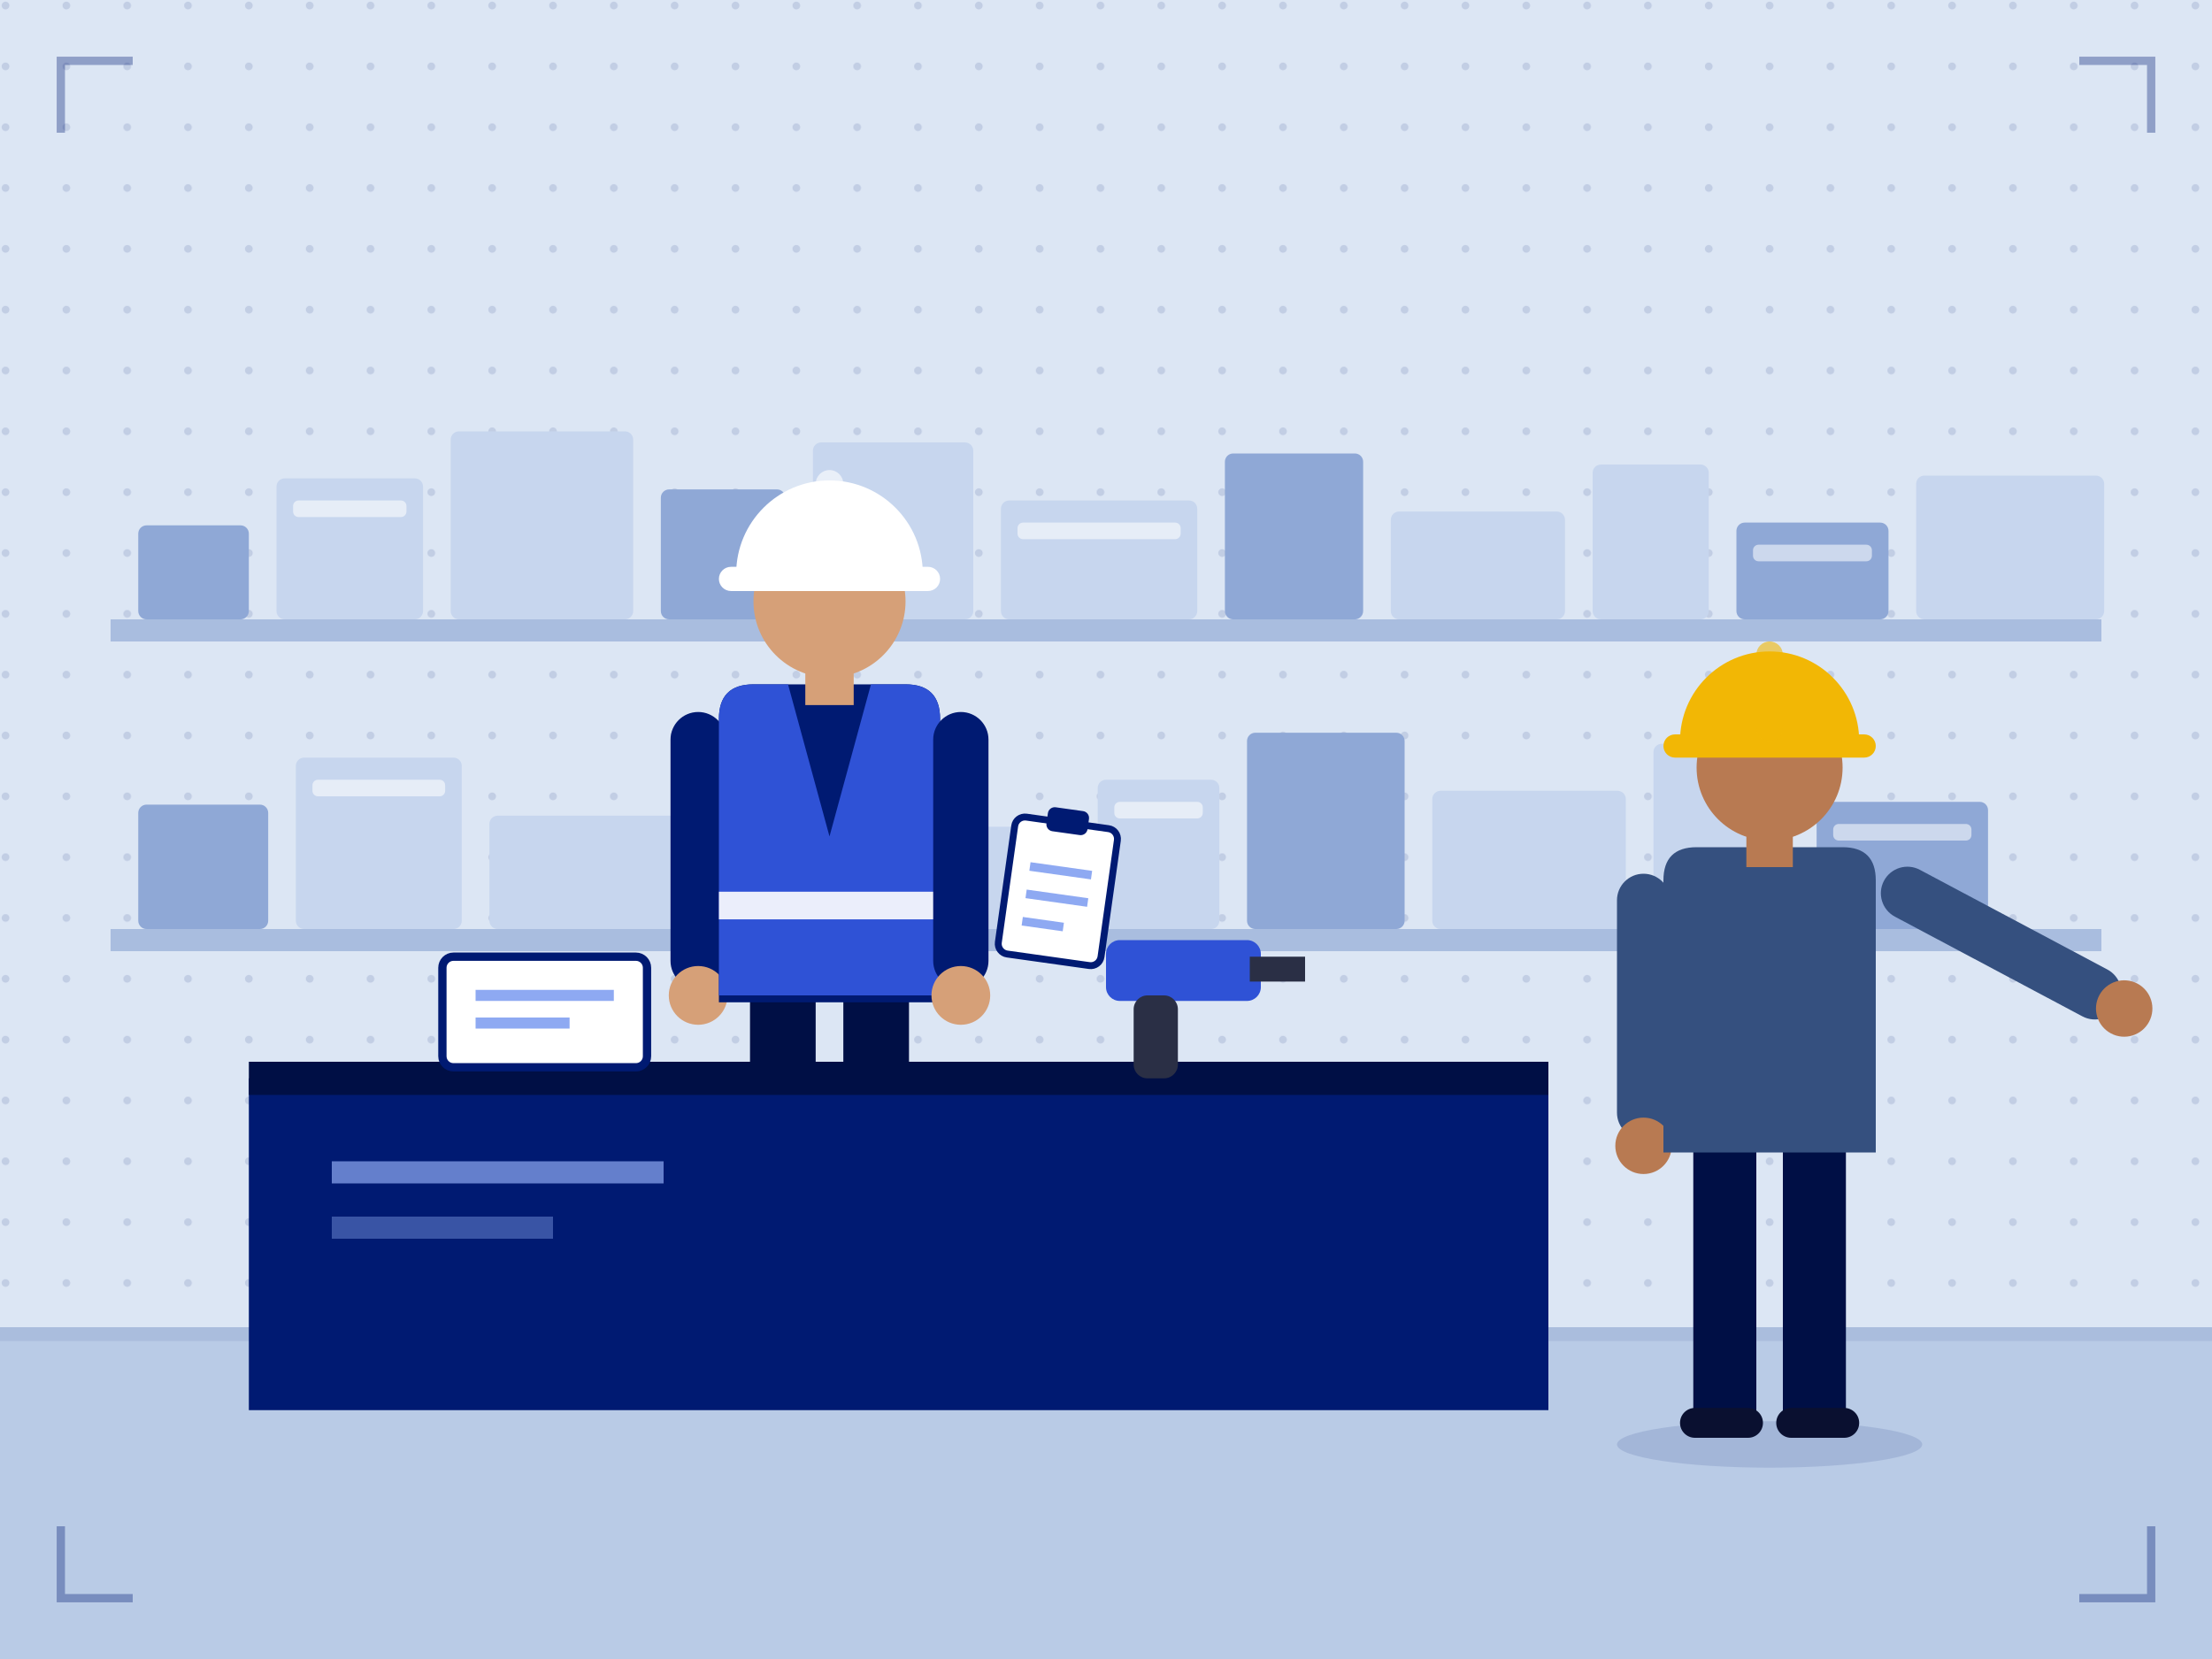
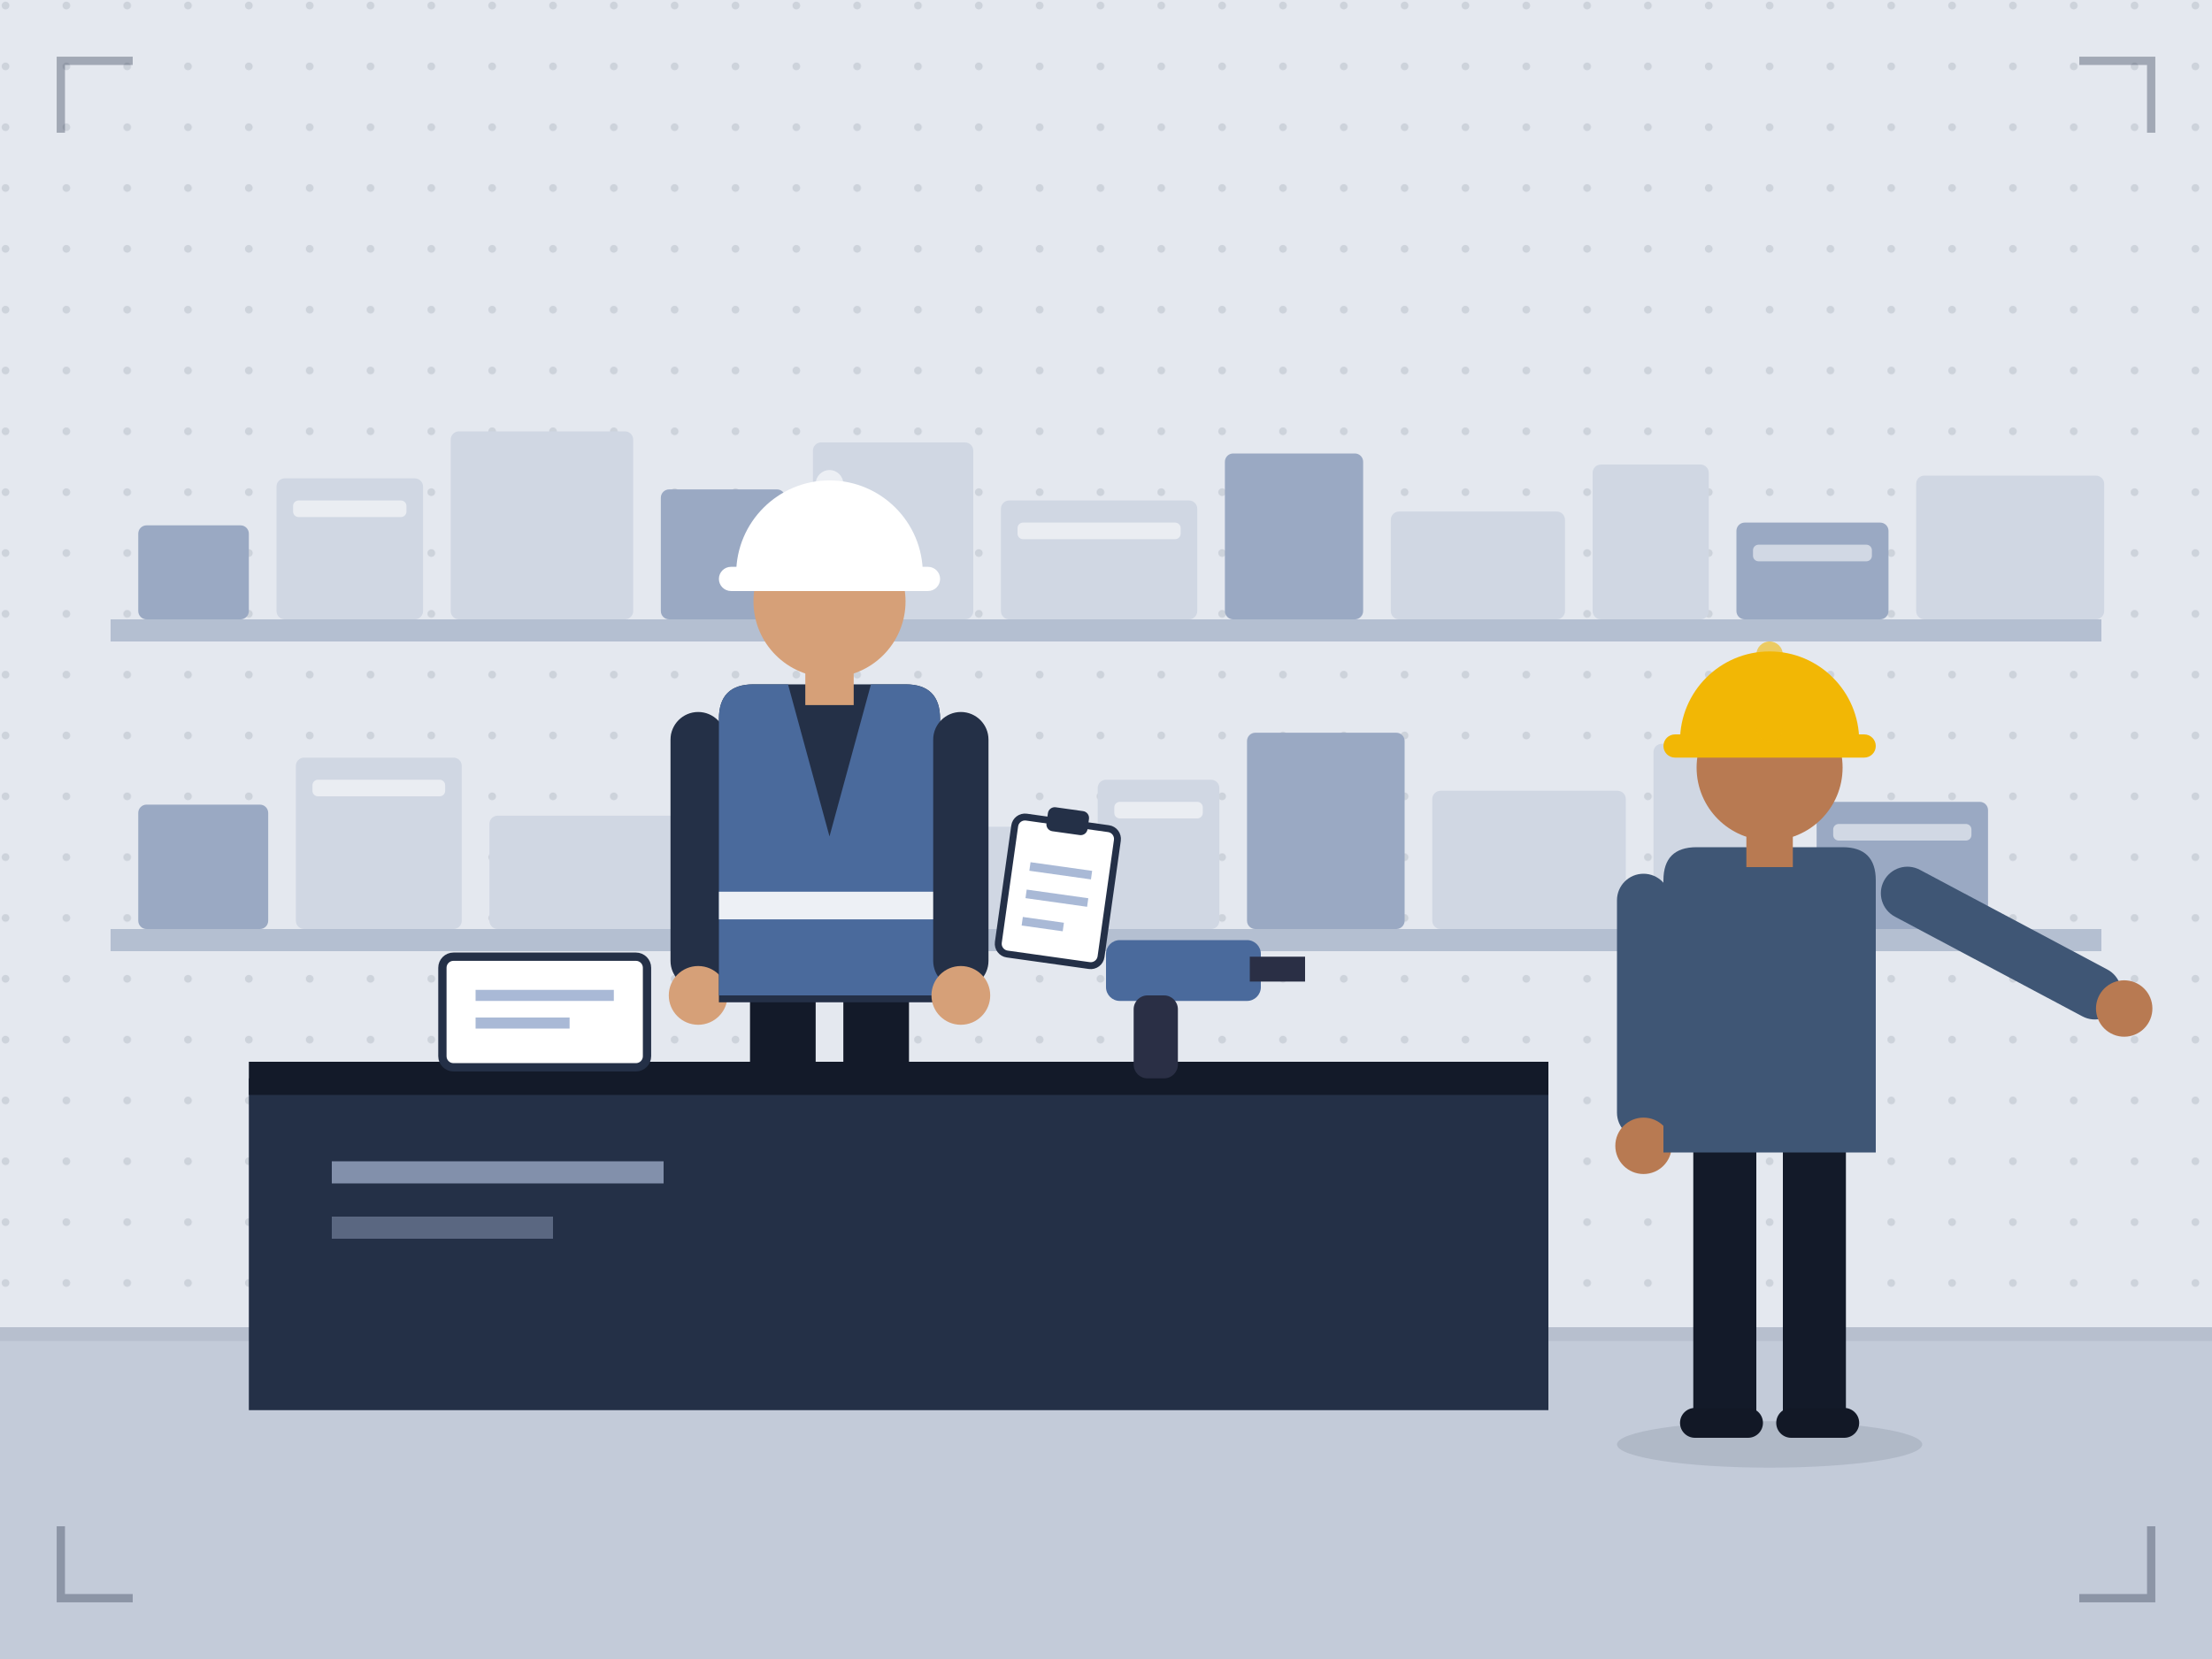
<svg xmlns="http://www.w3.org/2000/svg" viewBox="0 0 800 600" role="img" aria-label="Maqueta de foto de asesoría en mostrador">
  <defs>
    <pattern id="dots" width="22" height="22" patternUnits="userSpaceOnUse">
-       <circle cx="2" cy="2" r="1.4" fill="#001a72" opacity=".12" />
+       <circle cx="2" cy="2" r="1.4" fill="#243047" opacity=".12" />
    </pattern>
  </defs>
-   <rect width="800" height="600" fill="#dce6f4" />
+   <rect width="800" height="600" fill="#e4e8ef" />
  <rect width="800" height="600" fill="url(#dots)" />
-   <rect x="40" y="224" width="720" height="8" fill="#a9bddf" />
-   <rect x="50" y="190" width="40" height="34" rx="3" fill="#8fa8d6" />
-   <rect x="100" y="173" width="53" height="51" rx="3" fill="#c7d6ee" />
+   <rect x="40" y="224" width="720" height="8" fill="#b4bfd1" />
+   <rect x="50" y="190" width="40" height="34" rx="3" fill="#9aa9c3" />
+   <rect x="100" y="173" width="53" height="51" rx="3" fill="#d0d7e3" />
  <rect x="106" y="181" width="41" height="6" rx="2" fill="#ffffff" opacity=".55" />
-   <rect x="163" y="156" width="66" height="68" rx="3" fill="#c7d6ee" />
-   <rect x="239" y="177" width="45" height="47" rx="3" fill="#8fa8d6" />
-   <rect x="294" y="160" width="58" height="64" rx="3" fill="#c7d6ee" />
-   <rect x="362" y="181" width="71" height="43" rx="3" fill="#c7d6ee" />
+   <rect x="163" y="156" width="66" height="68" rx="3" fill="#d0d7e3" />
+   <rect x="239" y="177" width="45" height="47" rx="3" fill="#9aa9c3" />
+   <rect x="294" y="160" width="58" height="64" rx="3" fill="#d0d7e3" />
+   <rect x="362" y="181" width="71" height="43" rx="3" fill="#d0d7e3" />
  <rect x="368" y="189" width="59" height="6" rx="2" fill="#ffffff" opacity=".55" />
-   <rect x="443" y="164" width="50" height="60" rx="3" fill="#8fa8d6" />
-   <rect x="503" y="185" width="63" height="39" rx="3" fill="#c7d6ee" />
-   <rect x="576" y="168" width="42" height="56" rx="3" fill="#c7d6ee" />
-   <rect x="628" y="189" width="55" height="35" rx="3" fill="#8fa8d6" />
+   <rect x="443" y="164" width="50" height="60" rx="3" fill="#9aa9c3" />
+   <rect x="503" y="185" width="63" height="39" rx="3" fill="#d0d7e3" />
+   <rect x="576" y="168" width="42" height="56" rx="3" fill="#d0d7e3" />
+   <rect x="628" y="189" width="55" height="35" rx="3" fill="#9aa9c3" />
  <rect x="634" y="197" width="43" height="6" rx="2" fill="#ffffff" opacity=".55" />
-   <rect x="693" y="172" width="68" height="52" rx="3" fill="#c7d6ee" />
-   <rect x="40" y="336" width="720" height="8" fill="#a9bddf" />
-   <rect x="50" y="291" width="47" height="45" rx="3" fill="#8fa8d6" />
-   <rect x="107" y="274" width="60" height="62" rx="3" fill="#c7d6ee" />
+   <rect x="693" y="172" width="68" height="52" rx="3" fill="#d0d7e3" />
+   <rect x="40" y="336" width="720" height="8" fill="#b4bfd1" />
+   <rect x="50" y="291" width="47" height="45" rx="3" fill="#9aa9c3" />
+   <rect x="107" y="274" width="60" height="62" rx="3" fill="#d0d7e3" />
  <rect x="113" y="282" width="48" height="6" rx="2" fill="#ffffff" opacity=".55" />
-   <rect x="177" y="295" width="73" height="41" rx="3" fill="#c7d6ee" />
-   <rect x="260" y="278" width="52" height="58" rx="3" fill="#8fa8d6" />
-   <rect x="322" y="299" width="65" height="37" rx="3" fill="#c7d6ee" />
-   <rect x="397" y="282" width="44" height="54" rx="3" fill="#c7d6ee" />
+   <rect x="177" y="295" width="73" height="41" rx="3" fill="#d0d7e3" />
+   <rect x="260" y="278" width="52" height="58" rx="3" fill="#9aa9c3" />
+   <rect x="322" y="299" width="65" height="37" rx="3" fill="#d0d7e3" />
+   <rect x="397" y="282" width="44" height="54" rx="3" fill="#d0d7e3" />
  <rect x="403" y="290" width="32" height="6" rx="2" fill="#ffffff" opacity=".55" />
-   <rect x="451" y="265" width="57" height="71" rx="3" fill="#8fa8d6" />
-   <rect x="518" y="286" width="70" height="50" rx="3" fill="#c7d6ee" />
-   <rect x="598" y="269" width="49" height="67" rx="3" fill="#c7d6ee" />
-   <rect x="657" y="290" width="62" height="46" rx="3" fill="#8fa8d6" />
+   <rect x="451" y="265" width="57" height="71" rx="3" fill="#9aa9c3" />
+   <rect x="518" y="286" width="70" height="50" rx="3" fill="#d0d7e3" />
+   <rect x="598" y="269" width="49" height="67" rx="3" fill="#d0d7e3" />
+   <rect x="657" y="290" width="62" height="46" rx="3" fill="#9aa9c3" />
  <rect x="663" y="298" width="50" height="6" rx="2" fill="#ffffff" opacity=".55" />
-   <rect y="480" width="800" height="120" fill="#b9cbe6" />
-   <rect y="480" width="800" height="5" fill="#001a72" opacity=".08" />
+   <rect y="480" width="800" height="120" fill="#c3cbd9" />
+   <rect y="480" width="800" height="5" fill="#243047" opacity=".08" />
  <g transform="translate(300 470) scale(1.25)">
-     <ellipse cx="0" cy="2" rx="46" ry="7" fill="#001a72" opacity=".12" />
-     <rect x="-23" y="-94" width="19" height="94" rx="7" fill="#000f45" />
-     <rect x="4" y="-94" width="19" height="94" rx="7" fill="#000f45" />
-     <rect x="-27" y="-9" width="25" height="9" rx="4.5" fill="#0a1030" />
-     <rect x="2" y="-9" width="25" height="9" rx="4.5" fill="#0a1030" />
-     <rect x="-46" y="-170" width="16" height="80" rx="8" fill="#001a72" />
+     <ellipse cx="0" cy="2" rx="46" ry="7" fill="#243047" opacity=".12" />
+     <rect x="-23" y="-94" width="19" height="94" rx="7" fill="#131a29" />
+     <rect x="4" y="-94" width="19" height="94" rx="7" fill="#131a29" />
+     <rect x="-27" y="-9" width="25" height="9" rx="4.5" fill="#121826" />
+     <rect x="2" y="-9" width="25" height="9" rx="4.5" fill="#121826" />
+     <rect x="-46" y="-170" width="16" height="80" rx="8" fill="#243047" />
    <circle cx="-38" cy="-88" r="8.5" fill="#d6a078" />
-     <path d="M-32 -168 q0 -10 10 -10 h44 q10 0 10 10 v82 h-64z" fill="#001a72" />
-     <path d="M-32 -168 q0 -10 10 -10 h10 l12 44 l12 -44 h10 q10 0 10 10 v80 h-64z" fill="#2f52d6" />
+     <path d="M-32 -168 q0 -10 10 -10 h44 q10 0 10 10 v82 h-64z" fill="#243047" />
+     <path d="M-32 -168 q0 -10 10 -10 h10 l12 44 l12 -44 h10 q10 0 10 10 v80 h-64z" fill="#4a6a9c" />
    <rect x="-32" y="-118" width="64" height="8" fill="#fff" opacity=".9" />
-     <rect x="30" y="-170" width="16" height="80" rx="8" fill="#001a72" />
+     <rect x="30" y="-170" width="16" height="80" rx="8" fill="#243047" />
    <circle cx="38" cy="-88" r="8.5" fill="#d6a078" />
    <rect x="-7" y="-188" width="14" height="16" fill="#d6a078" />
    <circle cx="0" cy="-202" r="22" fill="#d6a078" />
    <path d="M-27 -210 a27 27 0 0 1 54 0z" fill="#ffffff" />
    <rect x="-32" y="-212" width="64" height="7" rx="3.5" fill="#ffffff" />
    <rect x="-4" y="-240" width="8" height="30" rx="4" fill="#ffffff" opacity=".6" />
    <g transform="translate(54 -140) rotate(8)">
-       <rect width="30" height="40" rx="3" fill="#fff" stroke="#001a72" stroke-width="2" />
-       <rect x="9" y="-4" width="12" height="7" rx="2" fill="#001a72" />
-       <path d="M6 14h18M6 22h18M6 30h12" stroke="#8ea9f2" stroke-width="2.5" />
+       <rect width="30" height="40" rx="3" fill="#fff" stroke="#243047" stroke-width="2" />
+       <rect x="9" y="-4" width="12" height="7" rx="2" fill="#243047" />
+       <path d="M6 14h18M6 22h18M6 30h12" stroke="#a9b9d6" stroke-width="2.5" />
    </g>
  </g>
-   <rect x="90" y="390" width="470" height="120" fill="#001a72" />
-   <rect x="90" y="384" width="470" height="12" fill="#000f45" />
-   <rect x="120" y="420" width="120" height="8" fill="#8ea9f2" opacity=".7" />
-   <rect x="120" y="440" width="80" height="8" fill="#8ea9f2" opacity=".4" />
+   <rect x="90" y="390" width="470" height="120" fill="#243047" />
+   <rect x="90" y="384" width="470" height="12" fill="#131a29" />
+   <rect x="120" y="420" width="120" height="8" fill="#a9b9d6" opacity=".7" />
+   <rect x="120" y="440" width="80" height="8" fill="#a9b9d6" opacity=".4" />
  <g transform="translate(400 340)">
-     <rect width="56" height="22" rx="5" fill="#2f52d6" />
+     <rect width="56" height="22" rx="5" fill="#4a6a9c" />
    <rect x="52" y="6" width="20" height="9" fill="#2a2f45" />
    <rect x="10" y="20" width="16" height="30" rx="5" fill="#2a2f45" />
  </g>
  <g transform="translate(160 346)">
-     <rect width="74" height="40" rx="4" fill="#fff" stroke="#001a72" stroke-width="3" />
-     <path d="M12 14h50M12 24h34" stroke="#8ea9f2" stroke-width="4" />
+     <rect width="74" height="40" rx="4" fill="#fff" stroke="#243047" stroke-width="3" />
+     <path d="M12 14h50M12 24h34" stroke="#a9b9d6" stroke-width="4" />
  </g>
  <g transform="translate(640 520) scale(1.2)">
-     <ellipse cx="0" cy="2" rx="46" ry="7" fill="#001a72" opacity=".12" />
-     <rect x="-23" y="-94" width="19" height="94" rx="7" fill="#000f45" />
-     <rect x="4" y="-94" width="19" height="94" rx="7" fill="#000f45" />
-     <rect x="-27" y="-9" width="25" height="9" rx="4.5" fill="#0a1030" />
-     <rect x="2" y="-9" width="25" height="9" rx="4.5" fill="#0a1030" />
-     <rect x="-46" y="-170" width="16" height="80" rx="8" fill="#35507f" />
+     <ellipse cx="0" cy="2" rx="46" ry="7" fill="#243047" opacity=".12" />
+     <rect x="-23" y="-94" width="19" height="94" rx="7" fill="#131a29" />
+     <rect x="4" y="-94" width="19" height="94" rx="7" fill="#131a29" />
+     <rect x="-27" y="-9" width="25" height="9" rx="4.5" fill="#121826" />
+     <rect x="2" y="-9" width="25" height="9" rx="4.5" fill="#121826" />
+     <rect x="-46" y="-170" width="16" height="80" rx="8" fill="#3f5675" />
    <circle cx="-38" cy="-88" r="8.5" fill="#b87a52" />
-     <path d="M-32 -168 q0 -10 10 -10 h44 q10 0 10 10 v82 h-64z" fill="#35507f" />
+     <path d="M-32 -168 q0 -10 10 -10 h44 q10 0 10 10 v82 h-64z" fill="#3f5675" />
    <g transform="rotate(-62 38 -166)">
-       <rect x="30" y="-170" width="16" height="80" rx="8" fill="#35507f" />
+       <rect x="30" y="-170" width="16" height="80" rx="8" fill="#3f5675" />
      <circle cx="38" cy="-88" r="8.5" fill="#b87a52" />
    </g>
    <rect x="-7" y="-188" width="14" height="16" fill="#b87a52" />
    <circle cx="0" cy="-202" r="22" fill="#b87a52" />
    <path d="M-27 -210 a27 27 0 0 1 54 0z" fill="#f2b705" />
    <rect x="-32" y="-212" width="64" height="7" rx="3.5" fill="#f2b705" />
    <rect x="-4" y="-240" width="8" height="30" rx="4" fill="#f2b705" opacity=".6" />
  </g>
-   <path d="M22 48V22H48" fill="none" stroke="#001a72" stroke-width="3" opacity=".35" />
-   <path d="M778 48V22H752" fill="none" stroke="#001a72" stroke-width="3" opacity=".35" />
-   <path d="M22 552V578H48" fill="none" stroke="#001a72" stroke-width="3" opacity=".35" />
-   <path d="M778 552V578H752" fill="none" stroke="#001a72" stroke-width="3" opacity=".35" />
+   <path d="M22 48V22H48" fill="none" stroke="#243047" stroke-width="3" opacity=".35" />
+   <path d="M778 48V22H752" fill="none" stroke="#243047" stroke-width="3" opacity=".35" />
+   <path d="M22 552V578H48" fill="none" stroke="#243047" stroke-width="3" opacity=".35" />
+   <path d="M778 552V578H752" fill="none" stroke="#243047" stroke-width="3" opacity=".35" />
</svg>
